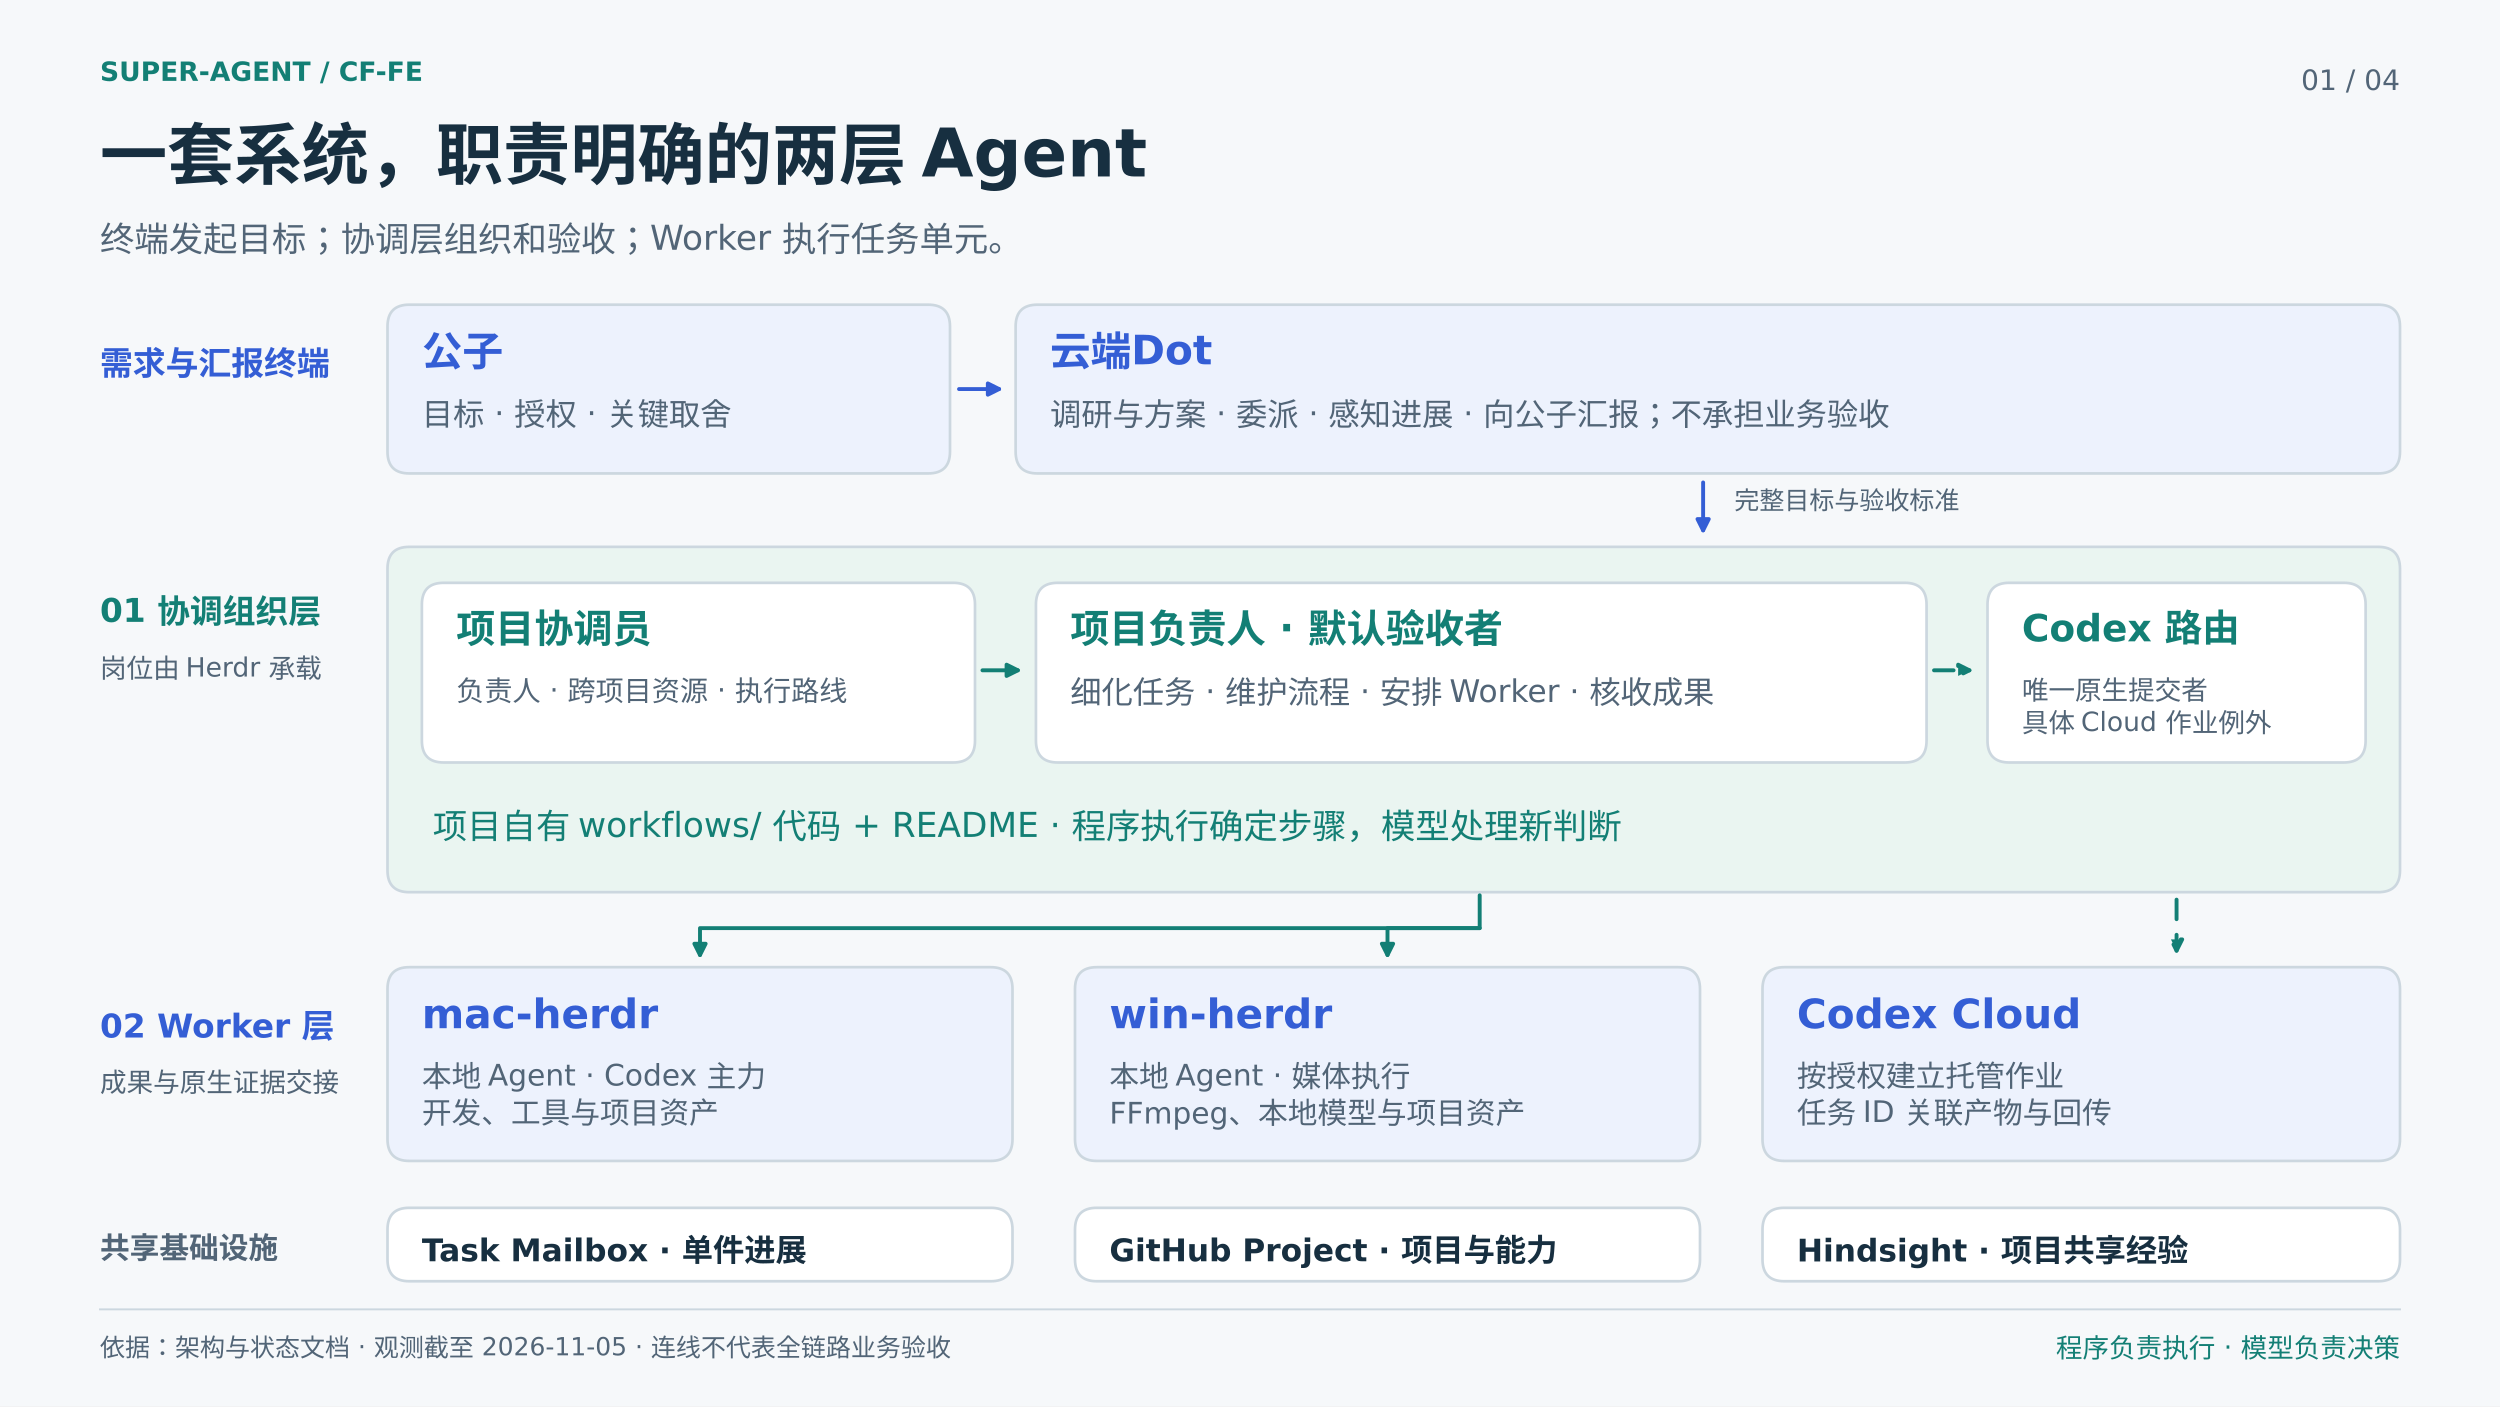
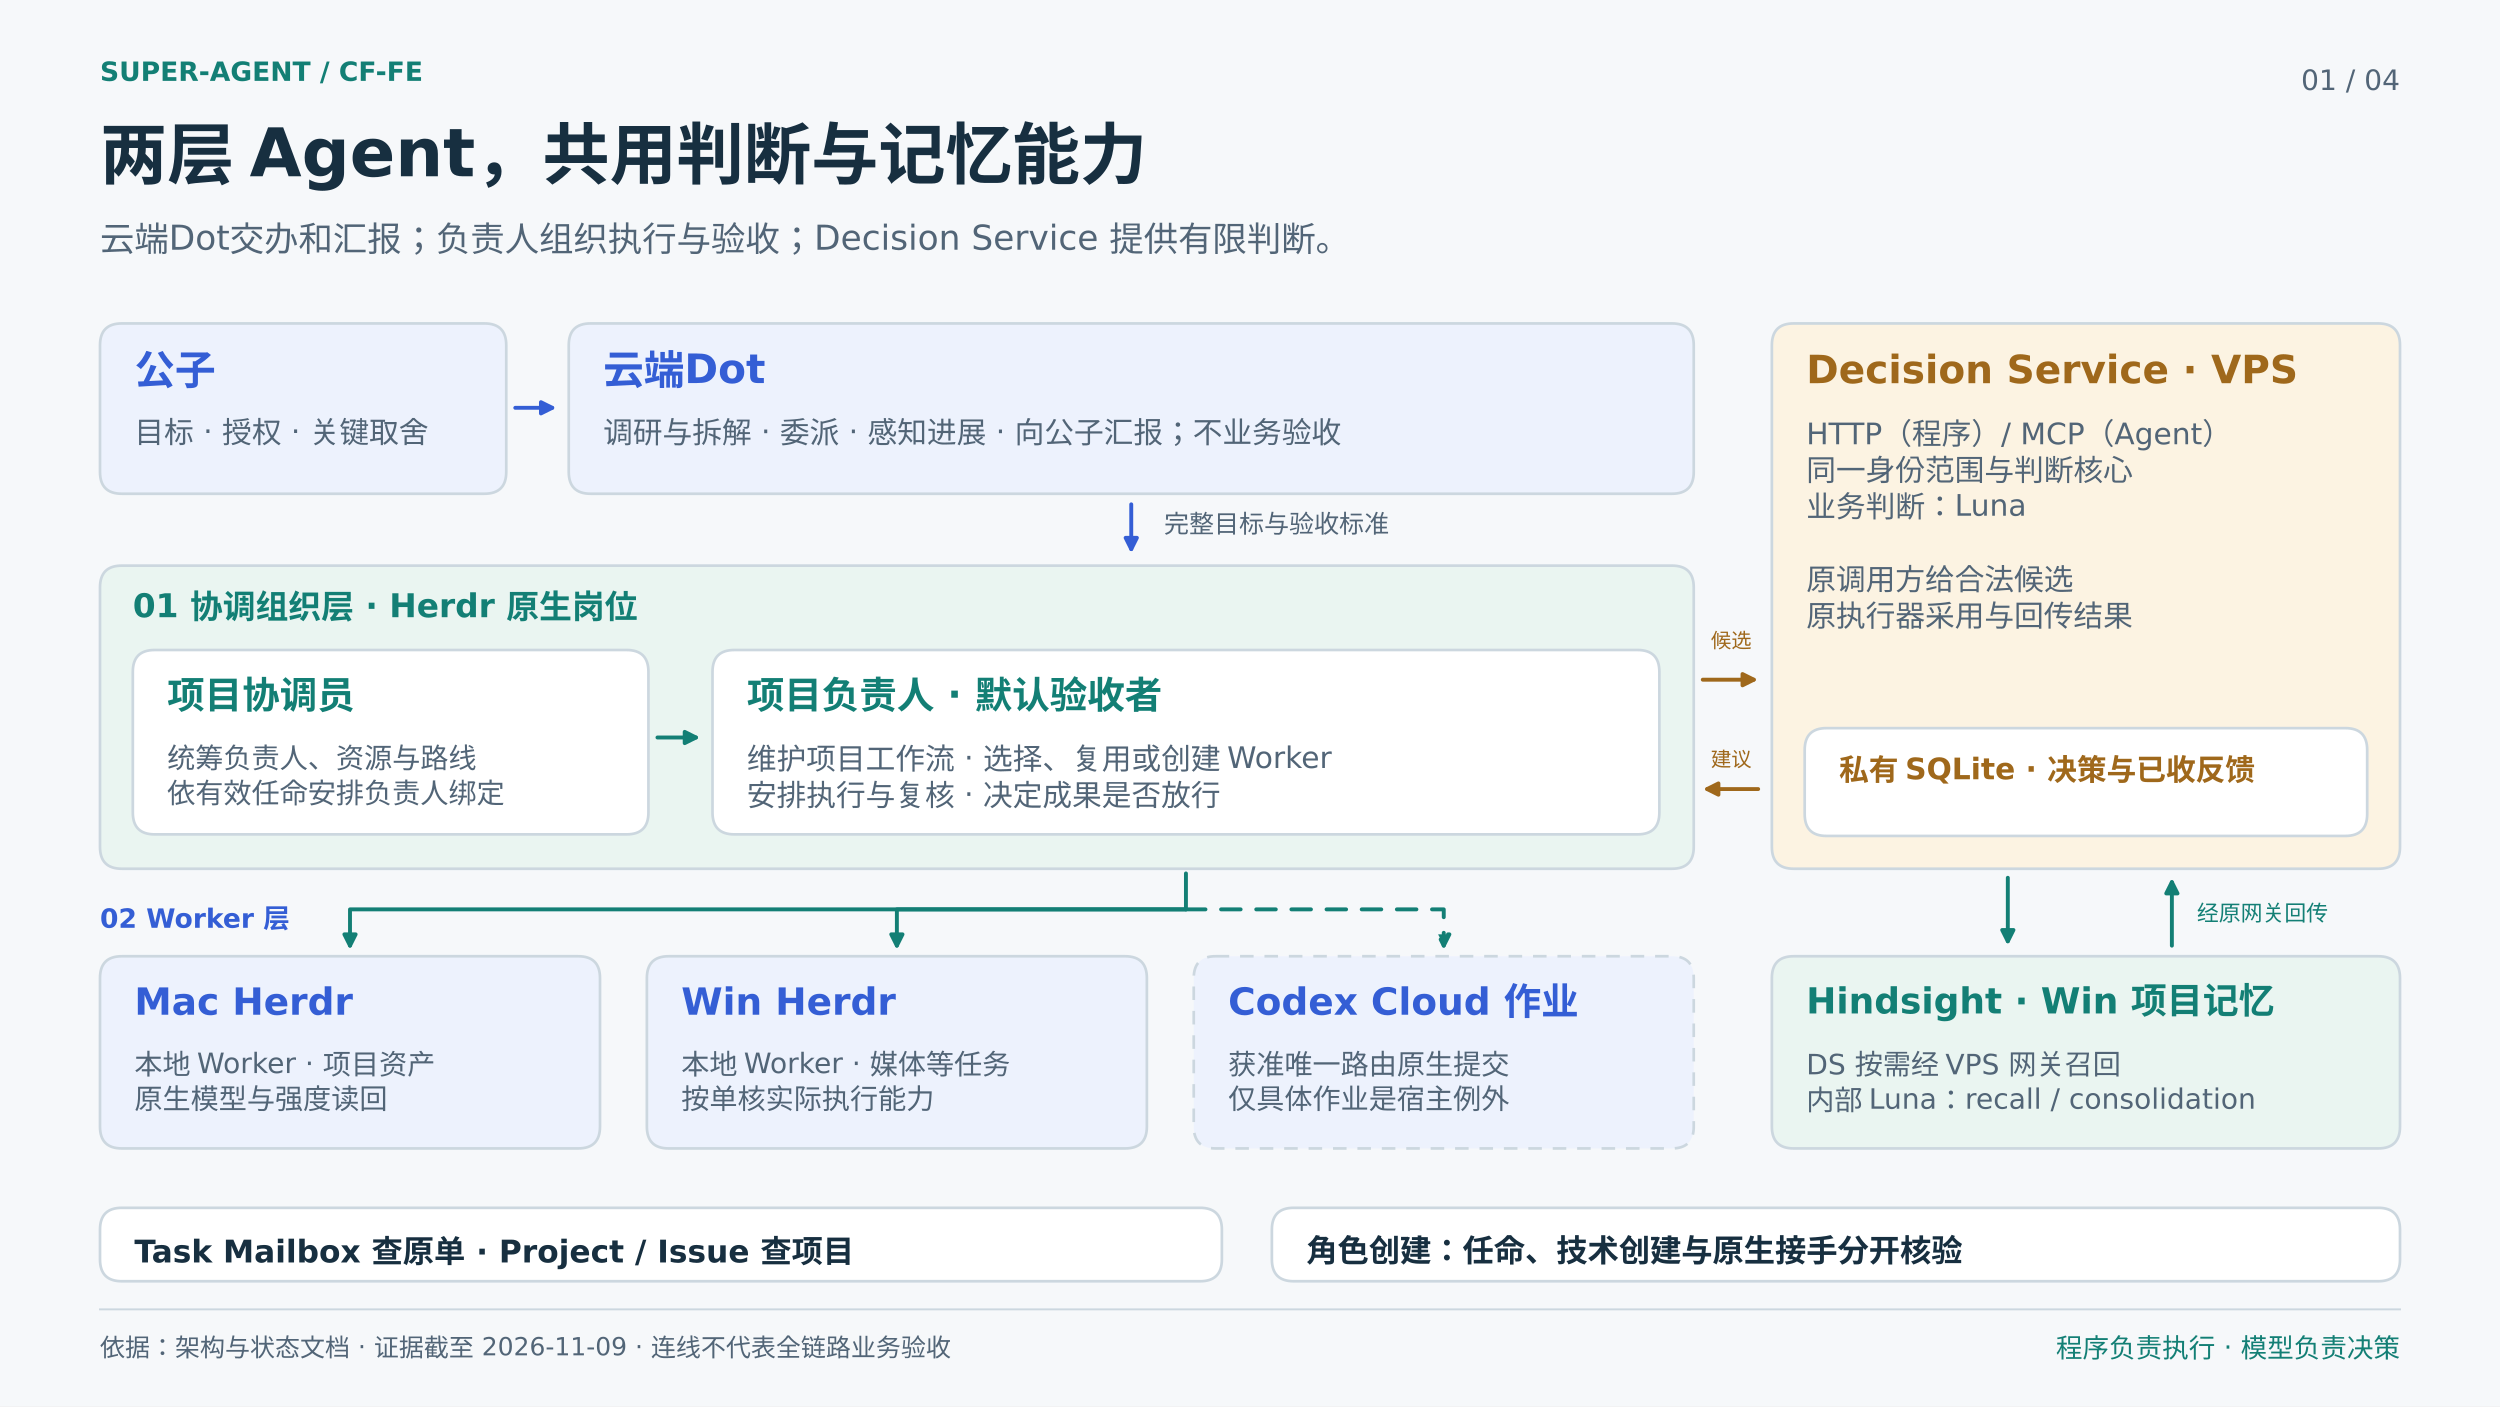
<svg xmlns="http://www.w3.org/2000/svg" xmlns:xlink="http://www.w3.org/1999/xlink" width="1152pt" height="648pt" viewBox="0 0 1152 648" version="1.1">
  <defs>
    <style type="text/css">*{stroke-linejoin: round; stroke-linecap: butt}</style>
  </defs>
  <g id="figure_1">
    <g id="patch_1">
      <path d="M 0 648 L 1152 648 L 1152 0 L 0 0 z " style="fill: #f6f8fa" />
    </g>
    <g id="axes_1">
      <g id="line2d_1">
-         <path d="M 46.08 603.36 L 1105.92 603.36 " clip-path="url(#p9e7b6d9dd5)" style="fill: none; stroke: #ccd7df; stroke-width: 0.9; stroke-linecap: square" />
+         <path d="M 46.08 603.36 L 1105.92 603.36 " clip-path="url(#p9c620497a3)" style="fill: none; stroke: #ccd7df; stroke-width: 0.9; stroke-linecap: square" />
      </g>
      <g id="patch_2">
-         <path d="M 188.64 140.4 L 427.68 140.4 Q 437.76 140.4 437.76 150.48 L 437.76 208.08 Q 437.76 218.16 427.68 218.16 L 188.64 218.16 Q 178.56 218.16 178.56 208.08 L 178.56 150.48 Q 178.56 140.4 188.64 140.4 z " clip-path="url(#p9e7b6d9dd5)" style="fill: #edf2fd; stroke: #ccd7df; stroke-width: 1.25; stroke-linejoin: miter" />
+         <path d="M 56.16 149.04 L 223.2 149.04 Q 233.28 149.04 233.28 159.12 L 233.28 217.44 Q 233.28 227.52 223.2 227.52 L 56.16 227.52 Q 46.08 227.52 46.08 217.44 L 46.08 159.12 Q 46.08 149.04 56.16 149.04 z " clip-path="url(#p9c620497a3)" style="fill: #edf2fd; stroke: #ccd7df; stroke-width: 1.25; stroke-linejoin: miter" />
      </g>
      <g id="patch_3">
-         <path d="M 478.08 140.4 L 1095.84 140.4 Q 1105.92 140.4 1105.92 150.48 L 1105.92 208.08 Q 1105.92 218.16 1095.84 218.16 L 478.08 218.16 Q 468 218.16 468 208.08 L 468 150.48 Q 468 140.4 478.08 140.4 z " clip-path="url(#p9e7b6d9dd5)" style="fill: #edf2fd; stroke: #ccd7df; stroke-width: 1.25; stroke-linejoin: miter" />
+         <path d="M 272.16 149.04 L 770.4 149.04 Q 780.48 149.04 780.48 159.12 L 780.48 217.44 Q 780.48 227.52 770.4 227.52 L 272.16 227.52 Q 262.08 227.52 262.08 217.44 L 262.08 159.12 Q 262.08 149.04 272.16 149.04 z " clip-path="url(#p9c620497a3)" style="fill: #edf2fd; stroke: #ccd7df; stroke-width: 1.25; stroke-linejoin: miter" />
      </g>
      <g id="patch_4">
-         <path d="M 188.64 252 L 1095.84 252 Q 1105.92 252 1105.92 262.08 L 1105.92 401.04 Q 1105.92 411.12 1095.84 411.12 L 188.64 411.12 Q 178.56 411.12 178.56 401.04 L 178.56 262.08 Q 178.56 252 188.64 252 z " clip-path="url(#p9e7b6d9dd5)" style="fill: #eaf5f1; stroke: #ccd7df; stroke-width: 1.25; stroke-linejoin: miter" />
+         <path d="M 56.16 260.64 L 770.4 260.64 Q 780.48 260.64 780.48 270.72 L 780.48 390.24 Q 780.48 400.32 770.4 400.32 L 56.16 400.32 Q 46.08 400.32 46.08 390.24 L 46.08 270.72 Q 46.08 260.64 56.16 260.64 z " clip-path="url(#p9c620497a3)" style="fill: #eaf5f1; stroke: #ccd7df; stroke-width: 1.25; stroke-linejoin: miter" />
      </g>
      <g id="patch_5">
-         <path d="M 204.48 268.56 L 439.2 268.56 Q 449.28 268.56 449.28 278.64 L 449.28 341.28 Q 449.28 351.36 439.2 351.36 L 204.48 351.36 Q 194.4 351.36 194.4 341.28 L 194.4 278.64 Q 194.4 268.56 204.48 268.56 z " clip-path="url(#p9e7b6d9dd5)" style="fill: #ffffff; stroke: #ccd7df; stroke-width: 1.25; stroke-linejoin: miter" />
+         <path d="M 71.28 299.52 L 288.72 299.52 Q 298.8 299.52 298.8 309.6 L 298.8 374.4 Q 298.8 384.48 288.72 384.48 L 71.28 384.48 Q 61.2 384.48 61.2 374.4 L 61.2 309.6 Q 61.2 299.52 71.28 299.52 z " clip-path="url(#p9c620497a3)" style="fill: #ffffff; stroke: #ccd7df; stroke-width: 1.25; stroke-linejoin: miter" />
      </g>
      <g id="patch_6">
-         <path d="M 487.44 268.56 L 877.68 268.56 Q 887.76 268.56 887.76 278.64 L 887.76 341.28 Q 887.76 351.36 877.68 351.36 L 487.44 351.36 Q 477.36 351.36 477.36 341.28 L 477.36 278.64 Q 477.36 268.56 487.44 268.56 z " clip-path="url(#p9e7b6d9dd5)" style="fill: #ffffff; stroke: #ccd7df; stroke-width: 1.25; stroke-linejoin: miter" />
+         <path d="M 338.4 299.52 L 754.56 299.52 Q 764.64 299.52 764.64 309.6 L 764.64 374.4 Q 764.64 384.48 754.56 384.48 L 338.4 384.48 Q 328.32 384.48 328.32 374.4 L 328.32 309.6 Q 328.32 299.52 338.4 299.52 z " clip-path="url(#p9c620497a3)" style="fill: #ffffff; stroke: #ccd7df; stroke-width: 1.25; stroke-linejoin: miter" />
      </g>
      <g id="patch_7">
-         <path d="M 925.92 268.56 L 1080 268.56 Q 1090.08 268.56 1090.08 278.64 L 1090.08 341.28 Q 1090.08 351.36 1080 351.36 L 925.92 351.36 Q 915.84 351.36 915.84 341.28 L 915.84 278.64 Q 915.84 268.56 925.92 268.56 z " clip-path="url(#p9e7b6d9dd5)" style="fill: #ffffff; stroke: #ccd7df; stroke-width: 1.25; stroke-linejoin: miter" />
+         <path d="M 56.16 440.64 L 266.4 440.64 Q 276.48 440.64 276.48 450.72 L 276.48 519.12 Q 276.48 529.2 266.4 529.2 L 56.16 529.2 Q 46.08 529.2 46.08 519.12 L 46.08 450.72 Q 46.08 440.64 56.16 440.64 z " clip-path="url(#p9c620497a3)" style="fill: #edf2fd; stroke: #ccd7df; stroke-width: 1.25; stroke-linejoin: miter" />
      </g>
      <g id="patch_8">
-         <path d="M 188.64 445.68 L 456.48 445.68 Q 466.56 445.68 466.56 455.76 L 466.56 524.88 Q 466.56 534.96 456.48 534.96 L 188.64 534.96 Q 178.56 534.96 178.56 524.88 L 178.56 455.76 Q 178.56 445.68 188.64 445.68 z " clip-path="url(#p9e7b6d9dd5)" style="fill: #edf2fd; stroke: #ccd7df; stroke-width: 1.25; stroke-linejoin: miter" />
+         <path d="M 308.16 440.64 L 518.4 440.64 Q 528.48 440.64 528.48 450.72 L 528.48 519.12 Q 528.48 529.2 518.4 529.2 L 308.16 529.2 Q 298.08 529.2 298.08 519.12 L 298.08 450.72 Q 298.08 440.64 308.16 440.64 z " clip-path="url(#p9c620497a3)" style="fill: #edf2fd; stroke: #ccd7df; stroke-width: 1.25; stroke-linejoin: miter" />
      </g>
      <g id="patch_9">
-         <path d="M 505.44 445.68 L 773.28 445.68 Q 783.36 445.68 783.36 455.76 L 783.36 524.88 Q 783.36 534.96 773.28 534.96 L 505.44 534.96 Q 495.36 534.96 495.36 524.88 L 495.36 455.76 Q 495.36 445.68 505.44 445.68 z " clip-path="url(#p9e7b6d9dd5)" style="fill: #edf2fd; stroke: #ccd7df; stroke-width: 1.25; stroke-linejoin: miter" />
+         <path d="M 560.16 440.64 L 770.4 440.64 Q 780.48 440.64 780.48 450.72 L 780.48 519.12 Q 780.48 529.2 770.4 529.2 L 560.16 529.2 Q 550.08 529.2 550.08 519.12 L 550.08 450.72 Q 550.08 440.64 560.16 440.64 z " clip-path="url(#p9c620497a3)" style="fill: #edf2fd; stroke-dasharray: 6.25,5; stroke-dashoffset: 0; stroke: #ccd7df; stroke-width: 1.25; stroke-linejoin: miter" />
      </g>
      <g id="patch_10">
-         <path d="M 822.24 445.68 L 1095.84 445.68 Q 1105.92 445.68 1105.92 455.76 L 1105.92 524.88 Q 1105.92 534.96 1095.84 534.96 L 822.24 534.96 Q 812.16 534.96 812.16 524.88 L 812.16 455.76 Q 812.16 445.68 822.24 445.68 z " clip-path="url(#p9e7b6d9dd5)" style="fill: #edf2fd; stroke: #ccd7df; stroke-width: 1.25; stroke-linejoin: miter" />
+         <path d="M 826.56 149.04 L 1095.84 149.04 Q 1105.92 149.04 1105.92 159.12 L 1105.92 390.24 Q 1105.92 400.32 1095.84 400.32 L 826.56 400.32 Q 816.48 400.32 816.48 390.24 L 816.48 159.12 Q 816.48 149.04 826.56 149.04 z " clip-path="url(#p9c620497a3)" style="fill: #fcf3e2; stroke: #ccd7df; stroke-width: 1.25; stroke-linejoin: miter" />
      </g>
      <g id="patch_11">
-         <path d="M 188.64 556.56 L 456.48 556.56 Q 466.56 556.56 466.56 566.64 L 466.56 580.32 Q 466.56 590.4 456.48 590.4 L 188.64 590.4 Q 178.56 590.4 178.56 580.32 L 178.56 566.64 Q 178.56 556.56 188.64 556.56 z " clip-path="url(#p9e7b6d9dd5)" style="fill: #ffffff; stroke: #ccd7df; stroke-width: 1.25; stroke-linejoin: miter" />
+         <path d="M 841.68 335.52 L 1080.72 335.52 Q 1090.8 335.52 1090.8 345.6 L 1090.8 375.12 Q 1090.8 385.2 1080.72 385.2 L 841.68 385.2 Q 831.6 385.2 831.6 375.12 L 831.6 345.6 Q 831.6 335.52 841.68 335.52 z " clip-path="url(#p9c620497a3)" style="fill: #ffffff; stroke: #ccd7df; stroke-width: 1.25; stroke-linejoin: miter" />
      </g>
      <g id="patch_12">
-         <path d="M 505.44 556.56 L 773.28 556.56 Q 783.36 556.56 783.36 566.64 L 783.36 580.32 Q 783.36 590.4 773.28 590.4 L 505.44 590.4 Q 495.36 590.4 495.36 580.32 L 495.36 566.64 Q 495.36 556.56 505.44 556.56 z " clip-path="url(#p9e7b6d9dd5)" style="fill: #ffffff; stroke: #ccd7df; stroke-width: 1.25; stroke-linejoin: miter" />
+         <path d="M 826.56 440.64 L 1095.84 440.64 Q 1105.92 440.64 1105.92 450.72 L 1105.92 519.12 Q 1105.92 529.2 1095.84 529.2 L 826.56 529.2 Q 816.48 529.2 816.48 519.12 L 816.48 450.72 Q 816.48 440.64 826.56 440.64 z " clip-path="url(#p9c620497a3)" style="fill: #eaf5f1; stroke: #ccd7df; stroke-width: 1.25; stroke-linejoin: miter" />
      </g>
      <g id="patch_13">
-         <path d="M 822.24 556.56 L 1095.84 556.56 Q 1105.92 556.56 1105.92 566.64 L 1105.92 580.32 Q 1105.92 590.4 1095.84 590.4 L 822.24 590.4 Q 812.16 590.4 812.16 580.32 L 812.16 566.64 Q 812.16 556.56 822.24 556.56 z " clip-path="url(#p9e7b6d9dd5)" style="fill: #ffffff; stroke: #ccd7df; stroke-width: 1.25; stroke-linejoin: miter" />
+         <path d="M 56.16 556.56 L 552.96 556.56 Q 563.04 556.56 563.04 566.64 L 563.04 580.32 Q 563.04 590.4 552.96 590.4 L 56.16 590.4 Q 46.08 590.4 46.08 580.32 L 46.08 566.64 Q 46.08 556.56 56.16 556.56 z " clip-path="url(#p9c620497a3)" style="fill: #ffffff; stroke: #ccd7df; stroke-width: 1.25; stroke-linejoin: miter" />
      </g>
      <g id="patch_14">
-         <path d="M 441.919 179.28 Q 452.159 179.28 460.387 179.28 " clip-path="url(#p9e7b6d9dd5)" style="fill: none; stroke: #345ed5; stroke-width: 1.8; stroke-linecap: round" />
-         <path d="M 455.187 176.68 L 460.387 179.28 L 455.187 181.88 z " clip-path="url(#p9e7b6d9dd5)" style="fill: #345ed5; stroke: #345ed5; stroke-width: 1.8; stroke-linecap: round" />
+         <path d="M 596.16 556.56 L 1095.84 556.56 Q 1105.92 556.56 1105.92 566.64 L 1105.92 580.32 Q 1105.92 590.4 1095.84 590.4 L 596.16 590.4 Q 586.08 590.4 586.08 580.32 L 586.08 566.64 Q 586.08 556.56 596.16 556.56 z " clip-path="url(#p9c620497a3)" style="fill: #ffffff; stroke: #ccd7df; stroke-width: 1.25; stroke-linejoin: miter" />
      </g>
      <g id="patch_15">
-         <path d="M 784.8 222.318 Q 784.8 234.358 784.8 244.385 " clip-path="url(#p9e7b6d9dd5)" style="fill: none; stroke: #345ed5; stroke-width: 1.8; stroke-linecap: round" />
-         <path d="M 787.4 239.185 L 784.8 244.385 L 782.2 239.185 z " clip-path="url(#p9e7b6d9dd5)" style="fill: #345ed5; stroke: #345ed5; stroke-width: 1.8; stroke-linecap: round" />
+         <path d="M 237.44 187.92 Q 246.959 187.92 254.467 187.92 " clip-path="url(#p9c620497a3)" style="fill: none; stroke: #345ed5; stroke-width: 1.8; stroke-linecap: round" />
+         <path d="M 249.267 185.32 L 254.467 187.92 L 249.267 190.52 z " clip-path="url(#p9c620497a3)" style="fill: #345ed5; stroke: #345ed5; stroke-width: 1.8; stroke-linecap: round" />
      </g>
      <g id="patch_16">
-         <path d="M 452.723 308.88 Q 461.882 308.88 469.029 308.88 " clip-path="url(#p9e7b6d9dd5)" style="fill: none; stroke: #137f75; stroke-width: 1.8; stroke-linecap: round" />
-         <path d="M 463.829 306.28 L 469.029 308.88 L 463.829 311.48 z " clip-path="url(#p9e7b6d9dd5)" style="fill: #137f75; stroke: #137f75; stroke-width: 1.8; stroke-linecap: round" />
+         <path d="M 521.28 232.4 Q 521.28 243.72 521.28 253.027 " clip-path="url(#p9c620497a3)" style="fill: none; stroke: #345ed5; stroke-width: 1.8; stroke-linecap: round" />
+         <path d="M 523.88 247.827 L 521.28 253.027 L 518.68 247.827 z " clip-path="url(#p9c620497a3)" style="fill: #345ed5; stroke: #345ed5; stroke-width: 1.8; stroke-linecap: round" />
      </g>
      <g id="patch_17">
-         <path d="M 891.203 308.88 Q 900.362 308.88 907.509 308.88 " clip-path="url(#p9e7b6d9dd5)" style="fill: none; stroke-dasharray: 9,7.2; stroke-dashoffset: 0; stroke: #137f75; stroke-width: 1.8; stroke-linecap: round" />
-         <path d="M 902.309 306.28 L 907.509 308.88 L 902.309 311.48 z " clip-path="url(#p9e7b6d9dd5)" style="fill: #137f75; stroke-dasharray: 9,7.2; stroke-dashoffset: 0; stroke: #137f75; stroke-width: 1.8; stroke-linecap: round" />
+         <path d="M 302.958 339.84 Q 312.839 339.84 320.707 339.84 " clip-path="url(#p9c620497a3)" style="fill: none; stroke: #137f75; stroke-width: 1.8; stroke-linecap: round" />
+         <path d="M 315.507 337.24 L 320.707 339.84 L 315.507 342.44 z " clip-path="url(#p9c620497a3)" style="fill: #137f75; stroke: #137f75; stroke-width: 1.8; stroke-linecap: round" />
      </g>
      <g id="patch_18">
-         <path d="M 681.84 412.56 L 681.84 427.68 L 322.56 427.68 L 322.56 440.068 " clip-path="url(#p9e7b6d9dd5)" style="fill: none; stroke: #137f75; stroke-width: 1.8; stroke-linecap: round" />
-         <path d="M 325.16 434.868 L 322.56 440.068 L 319.96 434.868 z " clip-path="url(#p9e7b6d9dd5)" style="fill: #137f75; stroke: #137f75; stroke-width: 1.8; stroke-linecap: round" />
+         <path d="M 546.48 402.48 L 546.48 419.04 L 161.28 419.04 L 161.28 435.748 " clip-path="url(#p9c620497a3)" style="fill: none; stroke: #137f75; stroke-width: 1.8; stroke-linecap: round" />
+         <path d="M 163.88 430.548 L 161.28 435.748 L 158.68 430.548 z " clip-path="url(#p9c620497a3)" style="fill: #137f75; stroke: #137f75; stroke-width: 1.8; stroke-linecap: round" />
      </g>
      <g id="patch_19">
-         <path d="M 681.84 427.68 L 639.36 427.68 L 639.36 440.068 " clip-path="url(#p9e7b6d9dd5)" style="fill: none; stroke: #137f75; stroke-width: 1.8; stroke-linecap: round" />
-         <path d="M 641.96 434.868 L 639.36 440.068 L 636.76 434.868 z " clip-path="url(#p9e7b6d9dd5)" style="fill: #137f75; stroke: #137f75; stroke-width: 1.8; stroke-linecap: round" />
+         <path d="M 546.48 419.04 L 413.28 419.04 L 413.28 435.748 " clip-path="url(#p9c620497a3)" style="fill: none; stroke: #137f75; stroke-width: 1.8; stroke-linecap: round" />
+         <path d="M 415.88 430.548 L 413.28 435.748 L 410.68 430.548 z " clip-path="url(#p9c620497a3)" style="fill: #137f75; stroke: #137f75; stroke-width: 1.8; stroke-linecap: round" />
      </g>
      <g id="patch_20">
-         <path d="M 1002.96 414.56 Q 1002.96 427.321 1002.96 438.069 " clip-path="url(#p9e7b6d9dd5)" style="fill: none; stroke-dasharray: 9,7.2; stroke-dashoffset: 0; stroke: #137f75; stroke-width: 1.8; stroke-linecap: round" />
-         <path d="M 1005.56 432.869 L 1002.96 438.069 L 1000.36 432.869 z " clip-path="url(#p9e7b6d9dd5)" style="fill: #137f75; stroke-dasharray: 9,7.2; stroke-dashoffset: 0; stroke: #137f75; stroke-width: 1.8; stroke-linecap: round" />
+         <path d="M 546.48 419.04 L 665.28 419.04 L 665.28 435.748 " clip-path="url(#p9c620497a3)" style="fill: none; stroke-dasharray: 9,7.2; stroke-dashoffset: 0; stroke: #137f75; stroke-width: 1.8; stroke-linecap: round" />
+         <path d="M 667.88 430.548 L 665.28 435.748 L 662.68 430.548 z " clip-path="url(#p9c620497a3)" style="fill: #137f75; stroke-dasharray: 9,7.2; stroke-dashoffset: 0; stroke: #137f75; stroke-width: 1.8; stroke-linecap: round" />
+       </g>
+       <g id="patch_21">
+         <path d="M 784.64 313.2 Q 797.401 313.2 808.149 313.2 " clip-path="url(#p9c620497a3)" style="fill: none; stroke: #9f681b; stroke-width: 1.8; stroke-linecap: round" />
+         <path d="M 802.949 310.6 L 808.149 313.2 L 802.949 315.8 z " clip-path="url(#p9c620497a3)" style="fill: #9f681b; stroke: #9f681b; stroke-width: 1.8; stroke-linecap: round" />
+       </g>
+       <g id="patch_22">
+         <path d="M 810.16 363.6 Q 797.399 363.6 786.651 363.6 " clip-path="url(#p9c620497a3)" style="fill: none; stroke: #9f681b; stroke-width: 1.8; stroke-linecap: round" />
+         <path d="M 791.851 366.2 L 786.651 363.6 L 791.851 361 z " clip-path="url(#p9c620497a3)" style="fill: #9f681b; stroke: #9f681b; stroke-width: 1.8; stroke-linecap: round" />
+       </g>
+       <g id="patch_23">
+         <path d="M 925.2 404.483 Q 925.2 420.12 925.2 433.745 " clip-path="url(#p9c620497a3)" style="fill: none; stroke: #137f75; stroke-width: 1.8; stroke-linecap: round" />
+         <path d="M 927.8 428.545 L 925.2 433.745 L 922.6 428.545 z " clip-path="url(#p9c620497a3)" style="fill: #137f75; stroke: #137f75; stroke-width: 1.8; stroke-linecap: round" />
+       </g>
+       <g id="patch_24">
+         <path d="M 1000.8 435.757 Q 1000.8 420.12 1000.8 406.495 " clip-path="url(#p9c620497a3)" style="fill: none; stroke: #137f75; stroke-width: 1.8; stroke-linecap: round" />
+         <path d="M 998.2 411.695 L 1000.8 406.495 L 1003.4 411.695 z " clip-path="url(#p9c620497a3)" style="fill: #137f75; stroke: #137f75; stroke-width: 1.8; stroke-linecap: round" />
      </g>
      <g id="text_1">
        <text style="fill: #137f75; font: 700 12.24px 'DejaVu Sans', 'Bitstream Vera Sans', 'Computer Modern Sans Serif', 'Lucida Grande', 'Verdana', 'Geneva', 'Lucid', 'Arial', 'Helvetica', 'Avant Garde', sans-serif; text-anchor: start" x="46.08" y="37.274" transform="rotate(-0 46.08 37.2744)">SUPER-AGENT  /  CF-FE</text>
      </g>
      <g id="text_2">
-         <text style="fill: #172f40; font: 700 30.96px 'DejaVu Sans', 'Bitstream Vera Sans', 'Computer Modern Sans Serif', 'Lucida Grande', 'Verdana', 'Geneva', 'Lucid', 'Arial', 'Helvetica', 'Avant Garde', sans-serif; text-anchor: start" x="46.08" y="82.393" transform="rotate(-0 46.08 82.39298)">一套系统，职责明确的两层 Agent</text>
+         <text style="fill: #172f40; font: 700 30.96px 'DejaVu Sans', 'Bitstream Vera Sans', 'Computer Modern Sans Serif', 'Lucida Grande', 'Verdana', 'Geneva', 'Lucid', 'Arial', 'Helvetica', 'Avant Garde', sans-serif; text-anchor: start" x="46.08" y="82.296" transform="rotate(-0 46.08 82.29623)">两层 Agent，共用判断与记忆能力</text>
      </g>
      <g id="text_3">
-         <text style="fill: #526577; font: 15.84px 'DejaVu Sans', 'Bitstream Vera Sans', 'Computer Modern Sans Serif', 'Lucida Grande', 'Verdana', 'Geneva', 'Lucid', 'Arial', 'Helvetica', 'Avant Garde', sans-serif; text-anchor: start" x="46.08" y="115.837" transform="rotate(-0 46.08 115.8374)">终端发起目标；协调层组织和验收；Worker 执行任务单元。</text>
+         <text style="fill: #526577; font: 15.84px 'DejaVu Sans', 'Bitstream Vera Sans', 'Computer Modern Sans Serif', 'Lucida Grande', 'Verdana', 'Geneva', 'Lucid', 'Arial', 'Helvetica', 'Avant Garde', sans-serif; text-anchor: start" x="46.08" y="115.79" transform="rotate(-0 46.08 115.7904)">云端Dot交办和汇报；负责人组织执行与验收；Decision Service 提供有限判断。</text>
      </g>
      <g id="text_4">
        <text style="fill: #526577; font: 12.96px 'DejaVu Sans', 'Bitstream Vera Sans', 'Computer Modern Sans Serif', 'Lucida Grande', 'Verdana', 'Geneva', 'Lucid', 'Arial', 'Helvetica', 'Avant Garde', sans-serif; text-anchor: end" x="1105.92" y="41.458" transform="rotate(-0 1105.92 41.4576)">01 / 04</text>
      </g>
      <g id="text_5">
        <a xlink:href="https://github.com/CF-FE/herdr-4-codexcloud/blob/main/docs/architecture.md">
-           <text style="fill: #526577; font: 11.52px 'DejaVu Sans', 'Bitstream Vera Sans', 'Computer Modern Sans Serif', 'Lucida Grande', 'Verdana', 'Geneva', 'Lucid', 'Arial', 'Helvetica', 'Avant Garde', sans-serif; text-anchor: start" x="46.08" y="625.046" transform="rotate(-0 46.08 625.0464)">依据：架构与状态文档 · 观测截至 2026-11-05 · 连线不代表全链路业务验收</text>
+           <text style="fill: #526577; font: 11.52px 'DejaVu Sans', 'Bitstream Vera Sans', 'Computer Modern Sans Serif', 'Lucida Grande', 'Verdana', 'Geneva', 'Lucid', 'Arial', 'Helvetica', 'Avant Garde', sans-serif; text-anchor: start" x="46.08" y="625.046" transform="rotate(-0 46.08 625.0464)">依据：架构与状态文档 · 证据截至 2026-11-09 · 连线不代表全链路业务验收</text>
        </a>
      </g>
      <g id="text_6">
        <text style="fill: #137f75; font: 12.24px 'DejaVu Sans', 'Bitstream Vera Sans', 'Computer Modern Sans Serif', 'Lucida Grande', 'Verdana', 'Geneva', 'Lucid', 'Arial', 'Helvetica', 'Avant Garde', sans-serif; text-anchor: end" x="1105.92" y="625.514" transform="rotate(-0 1105.92 625.5144)">程序负责执行 · 模型负责决策</text>
      </g>
      <g id="text_7">
-         <text style="fill: #345ed5; font: 700 15.12px 'DejaVu Sans', 'Bitstream Vera Sans', 'Computer Modern Sans Serif', 'Lucida Grande', 'Verdana', 'Geneva', 'Lucid', 'Arial', 'Helvetica', 'Avant Garde', sans-serif; text-anchor: start" x="46.08" y="172.807" transform="rotate(-0 46.08 172.8072)">需求与汇报终端</text>
+         <text style="fill: #345ed5; font: 700 18.72px 'DejaVu Sans', 'Bitstream Vera Sans', 'Computer Modern Sans Serif', 'Lucida Grande', 'Verdana', 'Geneva', 'Lucid', 'Arial', 'Helvetica', 'Avant Garde', sans-serif; text-anchor: start" x="61.92" y="177.163" transform="rotate(-0 61.92 177.1632)">公子</text>
      </g>
      <g id="text_8">
-         <text style="fill: #345ed5; font: 700 18.72px 'DejaVu Sans', 'Bitstream Vera Sans', 'Computer Modern Sans Serif', 'Lucida Grande', 'Verdana', 'Geneva', 'Lucid', 'Arial', 'Helvetica', 'Avant Garde', sans-serif; text-anchor: start" x="194.4" y="168.523" transform="rotate(-0 194.4 168.5232)">公子</text>
+         <text style="fill: #526577; font: 13.68px 'DejaVu Sans', 'Bitstream Vera Sans', 'Computer Modern Sans Serif', 'Lucida Grande', 'Verdana', 'Geneva', 'Lucid', 'Arial', 'Helvetica', 'Avant Garde', sans-serif; text-anchor: start" x="61.92" y="204.069" transform="rotate(-0 61.92 204.0686)">目标 · 授权 · 关键取舍</text>
      </g>
      <g id="text_9">
-         <text style="fill: #526577; font: 14.4px 'DejaVu Sans', 'Bitstream Vera Sans', 'Computer Modern Sans Serif', 'Lucida Grande', 'Verdana', 'Geneva', 'Lucid', 'Arial', 'Helvetica', 'Avant Garde', sans-serif; text-anchor: start" x="194.4" y="196.013" transform="rotate(-0 194.4 196.0132)">目标 · 授权 · 关键取舍</text>
+         <text style="fill: #345ed5; font: 700 18.72px 'DejaVu Sans', 'Bitstream Vera Sans', 'Computer Modern Sans Serif', 'Lucida Grande', 'Verdana', 'Geneva', 'Lucid', 'Arial', 'Helvetica', 'Avant Garde', sans-serif; text-anchor: start" x="277.92" y="177.163" transform="rotate(-0 277.92 177.1632)">云端Dot</text>
      </g>
      <g id="text_10">
-         <text style="fill: #345ed5; font: 700 18.72px 'DejaVu Sans', 'Bitstream Vera Sans', 'Computer Modern Sans Serif', 'Lucida Grande', 'Verdana', 'Geneva', 'Lucid', 'Arial', 'Helvetica', 'Avant Garde', sans-serif; text-anchor: start" x="483.84" y="168.523" transform="rotate(-0 483.84 168.5232)">云端Dot</text>
+         <text style="fill: #526577; font: 13.68px 'DejaVu Sans', 'Bitstream Vera Sans', 'Computer Modern Sans Serif', 'Lucida Grande', 'Verdana', 'Geneva', 'Lucid', 'Arial', 'Helvetica', 'Avant Garde', sans-serif; text-anchor: start" x="277.92" y="204.137" transform="rotate(-0 277.92 204.137)">调研与拆解 · 委派 · 感知进展 · 向公子汇报；不业务验收</text>
      </g>
      <g id="text_11">
-         <text style="fill: #526577; font: 14.4px 'DejaVu Sans', 'Bitstream Vera Sans', 'Computer Modern Sans Serif', 'Lucida Grande', 'Verdana', 'Geneva', 'Lucid', 'Arial', 'Helvetica', 'Avant Garde', sans-serif; text-anchor: start" x="483.84" y="196.085" transform="rotate(-0 483.84 196.0853)">调研与方案 · 委派 · 感知进展 · 向公子汇报；不承担业务验收</text>
+         <text style="fill: #526577; font: 11.52px 'DejaVu Sans', 'Bitstream Vera Sans', 'Computer Modern Sans Serif', 'Lucida Grande', 'Verdana', 'Geneva', 'Lucid', 'Arial', 'Helvetica', 'Avant Garde', sans-serif; text-anchor: start" x="536.4" y="245.491" transform="rotate(-0 536.4 245.4912)">完整目标与验收标准</text>
      </g>
      <g id="text_12">
-         <text style="fill: #526577; font: 11.52px 'DejaVu Sans', 'Bitstream Vera Sans', 'Computer Modern Sans Serif', 'Lucida Grande', 'Verdana', 'Geneva', 'Lucid', 'Arial', 'Helvetica', 'Avant Garde', sans-serif; text-anchor: start" x="799.2" y="234.691" transform="rotate(-0 799.2 234.6912)">完整目标与验收标准</text>
+         <text style="fill: #137f75; font: 700 15.12px 'DejaVu Sans', 'Bitstream Vera Sans', 'Computer Modern Sans Serif', 'Lucida Grande', 'Verdana', 'Geneva', 'Lucid', 'Arial', 'Helvetica', 'Avant Garde', sans-serif; text-anchor: start" x="61.2" y="284.407" transform="rotate(-0 61.2 284.4072)">01  协调组织层 · Herdr 原生岗位</text>
      </g>
      <g id="text_13">
-         <text style="fill: #137f75; font: 700 15.12px 'DejaVu Sans', 'Bitstream Vera Sans', 'Computer Modern Sans Serif', 'Lucida Grande', 'Verdana', 'Geneva', 'Lucid', 'Arial', 'Helvetica', 'Avant Garde', sans-serif; text-anchor: start" x="46.08" y="286.567" transform="rotate(-0 46.08 286.5672)">01  协调组织层</text>
+         <text style="fill: #137f75; font: 700 17.28px 'DejaVu Sans', 'Bitstream Vera Sans', 'Computer Modern Sans Serif', 'Lucida Grande', 'Verdana', 'Geneva', 'Lucid', 'Arial', 'Helvetica', 'Avant Garde', sans-serif; text-anchor: start" x="77.04" y="326.477" transform="rotate(-0 77.04 326.4768)">项目协调员</text>
      </g>
      <g id="text_14">
-         <text style="fill: #526577; font: 12.24px 'DejaVu Sans', 'Bitstream Vera Sans', 'Computer Modern Sans Serif', 'Lucida Grande', 'Verdana', 'Geneva', 'Lucid', 'Arial', 'Helvetica', 'Avant Garde', sans-serif; text-anchor: start" x="46.08" y="312.314" transform="rotate(-0 46.08 312.3144)">岗位由 Herdr 承载</text>
+         <text style="fill: #526577; font: 12.96px 'DejaVu Sans', 'Bitstream Vera Sans', 'Computer Modern Sans Serif', 'Lucida Grande', 'Verdana', 'Geneva', 'Lucid', 'Arial', 'Helvetica', 'Avant Garde', sans-serif" transform="translate(77.04 353.9376)">统筹负责人、资源与路线</text>
+         <text style="fill: #526577; font: 12.96px 'DejaVu Sans', 'Bitstream Vera Sans', 'Computer Modern Sans Serif', 'Lucida Grande', 'Verdana', 'Geneva', 'Lucid', 'Arial', 'Helvetica', 'Avant Garde', sans-serif" transform="translate(77.04 370.0951)">依有效任命安排负责人绑定</text>
      </g>
      <g id="text_15">
-         <text style="fill: #137f75; font: 700 18px 'DejaVu Sans', 'Bitstream Vera Sans', 'Computer Modern Sans Serif', 'Lucida Grande', 'Verdana', 'Geneva', 'Lucid', 'Arial', 'Helvetica', 'Avant Garde', sans-serif; text-anchor: start" x="210.24" y="296.1" transform="rotate(-0 210.24 296.1)">项目协调员</text>
+         <text style="fill: #137f75; font: 700 17.28px 'DejaVu Sans', 'Bitstream Vera Sans', 'Computer Modern Sans Serif', 'Lucida Grande', 'Verdana', 'Geneva', 'Lucid', 'Arial', 'Helvetica', 'Avant Garde', sans-serif; text-anchor: start" x="344.16" y="326.477" transform="rotate(-0 344.16 326.4768)">项目负责人 · 默认验收者</text>
      </g>
      <g id="text_16">
-         <text style="fill: #526577; font: 12.96px 'DejaVu Sans', 'Bitstream Vera Sans', 'Computer Modern Sans Serif', 'Lucida Grande', 'Verdana', 'Geneva', 'Lucid', 'Arial', 'Helvetica', 'Avant Garde', sans-serif; text-anchor: start" x="210.24" y="322.978" transform="rotate(-0 210.24 322.9776)">负责人 · 跨项目资源 · 执行路线</text>
+         <text style="fill: #526577; font: 13.68px 'DejaVu Sans', 'Bitstream Vera Sans', 'Computer Modern Sans Serif', 'Lucida Grande', 'Verdana', 'Geneva', 'Lucid', 'Arial', 'Helvetica', 'Avant Garde', sans-serif" transform="translate(344.16 354.5208)">维护项目工作流 · 选择、复用或创建 Worker</text>
+         <text style="fill: #526577; font: 13.68px 'DejaVu Sans', 'Bitstream Vera Sans', 'Computer Modern Sans Serif', 'Lucida Grande', 'Verdana', 'Geneva', 'Lucid', 'Arial', 'Helvetica', 'Avant Garde', sans-serif" transform="translate(344.16 371.2989)">安排执行与复核 · 决定成果是否放行</text>
      </g>
      <g id="text_17">
-         <text style="fill: #137f75; font: 700 18px 'DejaVu Sans', 'Bitstream Vera Sans', 'Computer Modern Sans Serif', 'Lucida Grande', 'Verdana', 'Geneva', 'Lucid', 'Arial', 'Helvetica', 'Avant Garde', sans-serif; text-anchor: start" x="493.2" y="296.1" transform="rotate(-0 493.2 296.1)">项目负责人 · 默认验收者</text>
+         <text style="fill: #345ed5; font: 700 12.24px 'DejaVu Sans', 'Bitstream Vera Sans', 'Computer Modern Sans Serif', 'Lucida Grande', 'Verdana', 'Geneva', 'Lucid', 'Arial', 'Helvetica', 'Avant Garde', sans-serif; text-anchor: start" x="46.08" y="427.514" transform="rotate(-0 46.08 427.5144)">02  Worker 层</text>
      </g>
      <g id="text_18">
-         <text style="fill: #526577; font: 14.4px 'DejaVu Sans', 'Bitstream Vera Sans', 'Computer Modern Sans Serif', 'Lucida Grande', 'Verdana', 'Geneva', 'Lucid', 'Arial', 'Helvetica', 'Avant Garde', sans-serif; text-anchor: start" x="493.2" y="324.144" transform="rotate(-0 493.2 324.144)">细化任务 · 维护流程 · 安排 Worker · 核收成果</text>
+         <text style="fill: #345ed5; font: 700 17.28px 'DejaVu Sans', 'Bitstream Vera Sans', 'Computer Modern Sans Serif', 'Lucida Grande', 'Verdana', 'Geneva', 'Lucid', 'Arial', 'Helvetica', 'Avant Garde', sans-serif; text-anchor: start" x="61.92" y="467.597" transform="rotate(-0 61.92 467.5968)">Mac Herdr</text>
      </g>
      <g id="text_19">
-         <text style="fill: #137f75; font: 700 17.28px 'DejaVu Sans', 'Bitstream Vera Sans', 'Computer Modern Sans Serif', 'Lucida Grande', 'Verdana', 'Geneva', 'Lucid', 'Arial', 'Helvetica', 'Avant Garde', sans-serif; text-anchor: start" x="931.68" y="295.517" transform="rotate(-0 931.68 295.5168)">Codex 路由</text>
+         <text style="fill: #526577; font: 12.96px 'DejaVu Sans', 'Bitstream Vera Sans', 'Computer Modern Sans Serif', 'Lucida Grande', 'Verdana', 'Geneva', 'Lucid', 'Arial', 'Helvetica', 'Avant Garde', sans-serif" transform="translate(61.92 495.0576)">本地 Worker · 项目资产</text>
+         <text style="fill: #526577; font: 12.96px 'DejaVu Sans', 'Bitstream Vera Sans', 'Computer Modern Sans Serif', 'Lucida Grande', 'Verdana', 'Geneva', 'Lucid', 'Arial', 'Helvetica', 'Avant Garde', sans-serif" transform="translate(61.92 510.9526)">原生模型与强度读回</text>
      </g>
      <g id="text_20">
-         <text style="fill: #526577; font: 12.24px 'DejaVu Sans', 'Bitstream Vera Sans', 'Computer Modern Sans Serif', 'Lucida Grande', 'Verdana', 'Geneva', 'Lucid', 'Arial', 'Helvetica', 'Avant Garde', sans-serif" transform="translate(931.68 322.3944)">唯一原生提交者</text>
-         <text style="fill: #526577; font: 12.24px 'DejaVu Sans', 'Bitstream Vera Sans', 'Computer Modern Sans Serif', 'Lucida Grande', 'Verdana', 'Geneva', 'Lucid', 'Arial', 'Helvetica', 'Avant Garde', sans-serif" transform="translate(931.68 337.4064)">具体 Cloud 作业例外</text>
+         <text style="fill: #345ed5; font: 700 17.28px 'DejaVu Sans', 'Bitstream Vera Sans', 'Computer Modern Sans Serif', 'Lucida Grande', 'Verdana', 'Geneva', 'Lucid', 'Arial', 'Helvetica', 'Avant Garde', sans-serif; text-anchor: start" x="313.92" y="467.597" transform="rotate(-0 313.92 467.5968)">Win Herdr</text>
      </g>
      <g id="text_21">
-         <text style="fill: #137f75; font: 15.84px 'DejaVu Sans', 'Bitstream Vera Sans', 'Computer Modern Sans Serif', 'Lucida Grande', 'Verdana', 'Geneva', 'Lucid', 'Arial', 'Helvetica', 'Avant Garde', sans-serif; text-anchor: start" x="199.44" y="386.377" transform="rotate(-0 199.44 386.377)">项目自有 workflows/ 代码 + README  ·  程序执行确定步骤，模型处理新判断</text>
+         <text style="fill: #526577; font: 12.96px 'DejaVu Sans', 'Bitstream Vera Sans', 'Computer Modern Sans Serif', 'Lucida Grande', 'Verdana', 'Geneva', 'Lucid', 'Arial', 'Helvetica', 'Avant Garde', sans-serif" transform="translate(313.92 495.0576)">本地 Worker · 媒体等任务</text>
+         <text style="fill: #526577; font: 12.96px 'DejaVu Sans', 'Bitstream Vera Sans', 'Computer Modern Sans Serif', 'Lucida Grande', 'Verdana', 'Geneva', 'Lucid', 'Arial', 'Helvetica', 'Avant Garde', sans-serif" transform="translate(313.92 510.9526)">按单核实际执行能力</text>
      </g>
      <g id="text_22">
-         <text style="fill: #345ed5; font: 700 15.12px 'DejaVu Sans', 'Bitstream Vera Sans', 'Computer Modern Sans Serif', 'Lucida Grande', 'Verdana', 'Geneva', 'Lucid', 'Arial', 'Helvetica', 'Avant Garde', sans-serif; text-anchor: start" x="46.08" y="478.087" transform="rotate(-0 46.08 478.0872)">02  Worker 层</text>
+         <text style="fill: #345ed5; font: 700 17.28px 'DejaVu Sans', 'Bitstream Vera Sans', 'Computer Modern Sans Serif', 'Lucida Grande', 'Verdana', 'Geneva', 'Lucid', 'Arial', 'Helvetica', 'Avant Garde', sans-serif; text-anchor: start" x="565.92" y="467.597" transform="rotate(-0 565.92 467.5968)">Codex Cloud 作业</text>
      </g>
      <g id="text_23">
-         <text style="fill: #526577; font: 12.24px 'DejaVu Sans', 'Bitstream Vera Sans', 'Computer Modern Sans Serif', 'Lucida Grande', 'Verdana', 'Geneva', 'Lucid', 'Arial', 'Helvetica', 'Avant Garde', sans-serif; text-anchor: start" x="46.08" y="503.114" transform="rotate(-0 46.08 503.1144)">成果与原生证据交接</text>
+         <text style="fill: #526577; font: 12.96px 'DejaVu Sans', 'Bitstream Vera Sans', 'Computer Modern Sans Serif', 'Lucida Grande', 'Verdana', 'Geneva', 'Lucid', 'Arial', 'Helvetica', 'Avant Garde', sans-serif" transform="translate(565.92 495.0576)">获准唯一路由原生提交</text>
+         <text style="fill: #526577; font: 12.96px 'DejaVu Sans', 'Bitstream Vera Sans', 'Computer Modern Sans Serif', 'Lucida Grande', 'Verdana', 'Geneva', 'Lucid', 'Arial', 'Helvetica', 'Avant Garde', sans-serif" transform="translate(565.92 510.9526)">仅具体作业是宿主例外</text>
      </g>
      <g id="text_24">
-         <text style="fill: #345ed5; font: 700 18.72px 'DejaVu Sans', 'Bitstream Vera Sans', 'Computer Modern Sans Serif', 'Lucida Grande', 'Verdana', 'Geneva', 'Lucid', 'Arial', 'Helvetica', 'Avant Garde', sans-serif; text-anchor: start" x="194.4" y="473.803" transform="rotate(-0 194.4 473.8032)">mac-herdr</text>
+         <text style="fill: #9f681b; font: 700 18px 'DejaVu Sans', 'Bitstream Vera Sans', 'Computer Modern Sans Serif', 'Lucida Grande', 'Verdana', 'Geneva', 'Lucid', 'Arial', 'Helvetica', 'Avant Garde', sans-serif; text-anchor: start" x="832.32" y="176.58" transform="rotate(-0 832.32 176.58)">Decision Service · VPS</text>
      </g>
      <g id="text_25">
-         <text style="fill: #526577; font: 13.68px 'DejaVu Sans', 'Bitstream Vera Sans', 'Computer Modern Sans Serif', 'Lucida Grande', 'Verdana', 'Geneva', 'Lucid', 'Arial', 'Helvetica', 'Avant Garde', sans-serif" transform="translate(194.4 500.8454)">本地 Agent · Codex 主力</text>
-         <text style="fill: #526577; font: 13.68px 'DejaVu Sans', 'Bitstream Vera Sans', 'Computer Modern Sans Serif', 'Lucida Grande', 'Verdana', 'Geneva', 'Lucid', 'Arial', 'Helvetica', 'Avant Garde', sans-serif" transform="translate(194.4 517.6235)">开发、工具与项目资产</text>
+         <text style="fill: #526577; font: 13.68px 'DejaVu Sans', 'Bitstream Vera Sans', 'Computer Modern Sans Serif', 'Lucida Grande', 'Verdana', 'Geneva', 'Lucid', 'Arial', 'Helvetica', 'Avant Garde', sans-serif" transform="translate(832.32 204.7248)">HTTP（程序）/ MCP（Agent）</text>
+         <text style="fill: #526577; font: 13.68px 'DejaVu Sans', 'Bitstream Vera Sans', 'Computer Modern Sans Serif', 'Lucida Grande', 'Verdana', 'Geneva', 'Lucid', 'Arial', 'Helvetica', 'Avant Garde', sans-serif" transform="translate(832.32 221.5029)">同一身份范围与判断核心</text>
+         <text style="fill: #526577; font: 13.68px 'DejaVu Sans', 'Bitstream Vera Sans', 'Computer Modern Sans Serif', 'Lucida Grande', 'Verdana', 'Geneva', 'Lucid', 'Arial', 'Helvetica', 'Avant Garde', sans-serif" transform="translate(832.32 238.281)">业务判断：Luna</text>
+         <text style="fill: #526577; font: 13.68px 'DejaVu Sans', 'Bitstream Vera Sans', 'Computer Modern Sans Serif', 'Lucida Grande', 'Verdana', 'Geneva', 'Lucid', 'Arial', 'Helvetica', 'Avant Garde', sans-serif" transform="translate(832.32 255.0591)" />
+         <text style="fill: #526577; font: 13.68px 'DejaVu Sans', 'Bitstream Vera Sans', 'Computer Modern Sans Serif', 'Lucida Grande', 'Verdana', 'Geneva', 'Lucid', 'Arial', 'Helvetica', 'Avant Garde', sans-serif" transform="translate(832.32 271.8372)">原调用方给合法候选</text>
+         <text style="fill: #526577; font: 13.68px 'DejaVu Sans', 'Bitstream Vera Sans', 'Computer Modern Sans Serif', 'Lucida Grande', 'Verdana', 'Geneva', 'Lucid', 'Arial', 'Helvetica', 'Avant Garde', sans-serif" transform="translate(832.32 288.6355)">原执行器采用与回传结果</text>
      </g>
      <g id="text_26">
-         <text style="fill: #345ed5; font: 700 18.72px 'DejaVu Sans', 'Bitstream Vera Sans', 'Computer Modern Sans Serif', 'Lucida Grande', 'Verdana', 'Geneva', 'Lucid', 'Arial', 'Helvetica', 'Avant Garde', sans-serif; text-anchor: start" x="511.2" y="473.803" transform="rotate(-0 511.2 473.8032)">win-herdr</text>
+         <text style="fill: #9f681b; font: 700 13.68px 'DejaVu Sans', 'Bitstream Vera Sans', 'Computer Modern Sans Serif', 'Lucida Grande', 'Verdana', 'Geneva', 'Lucid', 'Arial', 'Helvetica', 'Avant Garde', sans-serif; text-anchor: start" x="847.44" y="359.561" transform="rotate(-0 847.44 359.5608)">私有 SQLite · 决策与已收反馈</text>
      </g>
      <g id="text_27">
-         <text style="fill: #526577; font: 13.68px 'DejaVu Sans', 'Bitstream Vera Sans', 'Computer Modern Sans Serif', 'Lucida Grande', 'Verdana', 'Geneva', 'Lucid', 'Arial', 'Helvetica', 'Avant Garde', sans-serif" transform="translate(511.2 500.8304)">本地 Agent · 媒体执行</text>
-         <text style="fill: #526577; font: 13.68px 'DejaVu Sans', 'Bitstream Vera Sans', 'Computer Modern Sans Serif', 'Lucida Grande', 'Verdana', 'Geneva', 'Lucid', 'Arial', 'Helvetica', 'Avant Garde', sans-serif" transform="translate(511.2 517.7384)">FFmpeg、本地模型与项目资产</text>
+         <text style="fill: #9f681b; font: 9.36px 'DejaVu Sans', 'Bitstream Vera Sans', 'Computer Modern Sans Serif', 'Lucida Grande', 'Verdana', 'Geneva', 'Lucid', 'Arial', 'Helvetica', 'Avant Garde', sans-serif; text-anchor: middle" x="797.76" y="298.462" transform="rotate(-0 797.76 298.4616)">候选</text>
      </g>
      <g id="text_28">
-         <text style="fill: #345ed5; font: 700 18.72px 'DejaVu Sans', 'Bitstream Vera Sans', 'Computer Modern Sans Serif', 'Lucida Grande', 'Verdana', 'Geneva', 'Lucid', 'Arial', 'Helvetica', 'Avant Garde', sans-serif; text-anchor: start" x="828" y="473.803" transform="rotate(-0 828 473.8032)">Codex Cloud</text>
+         <text style="fill: #9f681b; font: 9.36px 'DejaVu Sans', 'Bitstream Vera Sans', 'Computer Modern Sans Serif', 'Lucida Grande', 'Verdana', 'Geneva', 'Lucid', 'Arial', 'Helvetica', 'Avant Garde', sans-serif; text-anchor: middle" x="797.76" y="353.182" transform="rotate(-0 797.76 353.1816)">建议</text>
      </g>
      <g id="text_29">
-         <text style="fill: #526577; font: 13.68px 'DejaVu Sans', 'Bitstream Vera Sans', 'Computer Modern Sans Serif', 'Lucida Grande', 'Verdana', 'Geneva', 'Lucid', 'Arial', 'Helvetica', 'Avant Garde', sans-serif" transform="translate(828 500.6808)">按授权建立托管作业</text>
-         <text style="fill: #526577; font: 13.68px 'DejaVu Sans', 'Bitstream Vera Sans', 'Computer Modern Sans Serif', 'Lucida Grande', 'Verdana', 'Geneva', 'Lucid', 'Arial', 'Helvetica', 'Avant Garde', sans-serif" transform="translate(828 517.6436)">任务 ID 关联产物与回传</text>
+         <text style="fill: #137f75; font: 700 16.56px 'DejaVu Sans', 'Bitstream Vera Sans', 'Computer Modern Sans Serif', 'Lucida Grande', 'Verdana', 'Geneva', 'Lucid', 'Arial', 'Helvetica', 'Avant Garde', sans-serif; text-anchor: start" x="832.32" y="467.014" transform="rotate(-0 832.32 467.0136)">Hindsight · Win 项目记忆</text>
      </g>
      <g id="text_30">
-         <text style="fill: #526577; font: 700 13.68px 'DejaVu Sans', 'Bitstream Vera Sans', 'Computer Modern Sans Serif', 'Lucida Grande', 'Verdana', 'Geneva', 'Lucid', 'Arial', 'Helvetica', 'Avant Garde', sans-serif; text-anchor: start" x="46.08" y="579.881" transform="rotate(-0 46.08 579.8808)">共享基础设施</text>
+         <text style="fill: #526577; font: 12.96px 'DejaVu Sans', 'Bitstream Vera Sans', 'Computer Modern Sans Serif', 'Lucida Grande', 'Verdana', 'Geneva', 'Lucid', 'Arial', 'Helvetica', 'Avant Garde', sans-serif" transform="translate(832.32 495.0576)">DS 按需经 VPS 网关召回</text>
+         <text style="fill: #526577; font: 12.96px 'DejaVu Sans', 'Bitstream Vera Sans', 'Computer Modern Sans Serif', 'Lucida Grande', 'Verdana', 'Geneva', 'Lucid', 'Arial', 'Helvetica', 'Avant Garde', sans-serif" transform="translate(832.32 511.4967)">内部 Luna：recall / consolidation</text>
      </g>
      <g id="text_31">
-         <text style="fill: #172f40; font: 700 14.4px 'DejaVu Sans', 'Bitstream Vera Sans', 'Computer Modern Sans Serif', 'Lucida Grande', 'Verdana', 'Geneva', 'Lucid', 'Arial', 'Helvetica', 'Avant Garde', sans-serif; text-anchor: start" x="194.4" y="581.184" transform="rotate(-0 194.4 581.184)">Task Mailbox · 单件进展</text>
+         <text style="fill: #137f75; font: 10.08px 'DejaVu Sans', 'Bitstream Vera Sans', 'Computer Modern Sans Serif', 'Lucida Grande', 'Verdana', 'Geneva', 'Lucid', 'Arial', 'Helvetica', 'Avant Garde', sans-serif; text-anchor: start" x="1012.32" y="424.325" transform="rotate(-0 1012.32 424.3248)">经原网关回传</text>
      </g>
      <g id="text_32">
-         <text style="fill: #172f40; font: 700 14.4px 'DejaVu Sans', 'Bitstream Vera Sans', 'Computer Modern Sans Serif', 'Lucida Grande', 'Verdana', 'Geneva', 'Lucid', 'Arial', 'Helvetica', 'Avant Garde', sans-serif; text-anchor: start" x="511.2" y="581.184" transform="rotate(-0 511.2 581.184)">GitHub Project · 项目与能力</text>
+         <text style="fill: #172f40; font: 700 14.4px 'DejaVu Sans', 'Bitstream Vera Sans', 'Computer Modern Sans Serif', 'Lucida Grande', 'Verdana', 'Geneva', 'Lucid', 'Arial', 'Helvetica', 'Avant Garde', sans-serif; text-anchor: start" x="61.92" y="581.731" transform="rotate(-0 61.92 581.7307)">Task Mailbox 查原单  ·  Project / Issue 查项目</text>
      </g>
      <g id="text_33">
-         <text style="fill: #172f40; font: 700 14.4px 'DejaVu Sans', 'Bitstream Vera Sans', 'Computer Modern Sans Serif', 'Lucida Grande', 'Verdana', 'Geneva', 'Lucid', 'Arial', 'Helvetica', 'Avant Garde', sans-serif; text-anchor: start" x="828" y="581.299" transform="rotate(-0 828 581.2988)">Hindsight · 项目共享经验</text>
+         <text style="fill: #172f40; font: 700 14.4px 'DejaVu Sans', 'Bitstream Vera Sans', 'Computer Modern Sans Serif', 'Lucida Grande', 'Verdana', 'Geneva', 'Lucid', 'Arial', 'Helvetica', 'Avant Garde', sans-serif; text-anchor: start" x="601.92" y="581.4" transform="rotate(-0 601.92 581.4)">角色创建：任命、技术创建与原生接手分开核验</text>
      </g>
    </g>
  </g>
  <defs>
-     <clipPath id="p9e7b6d9dd5">
+     <clipPath id="p9c620497a3">
      <rect x="0" y="0" width="1152" height="648" />
    </clipPath>
  </defs>
</svg>
